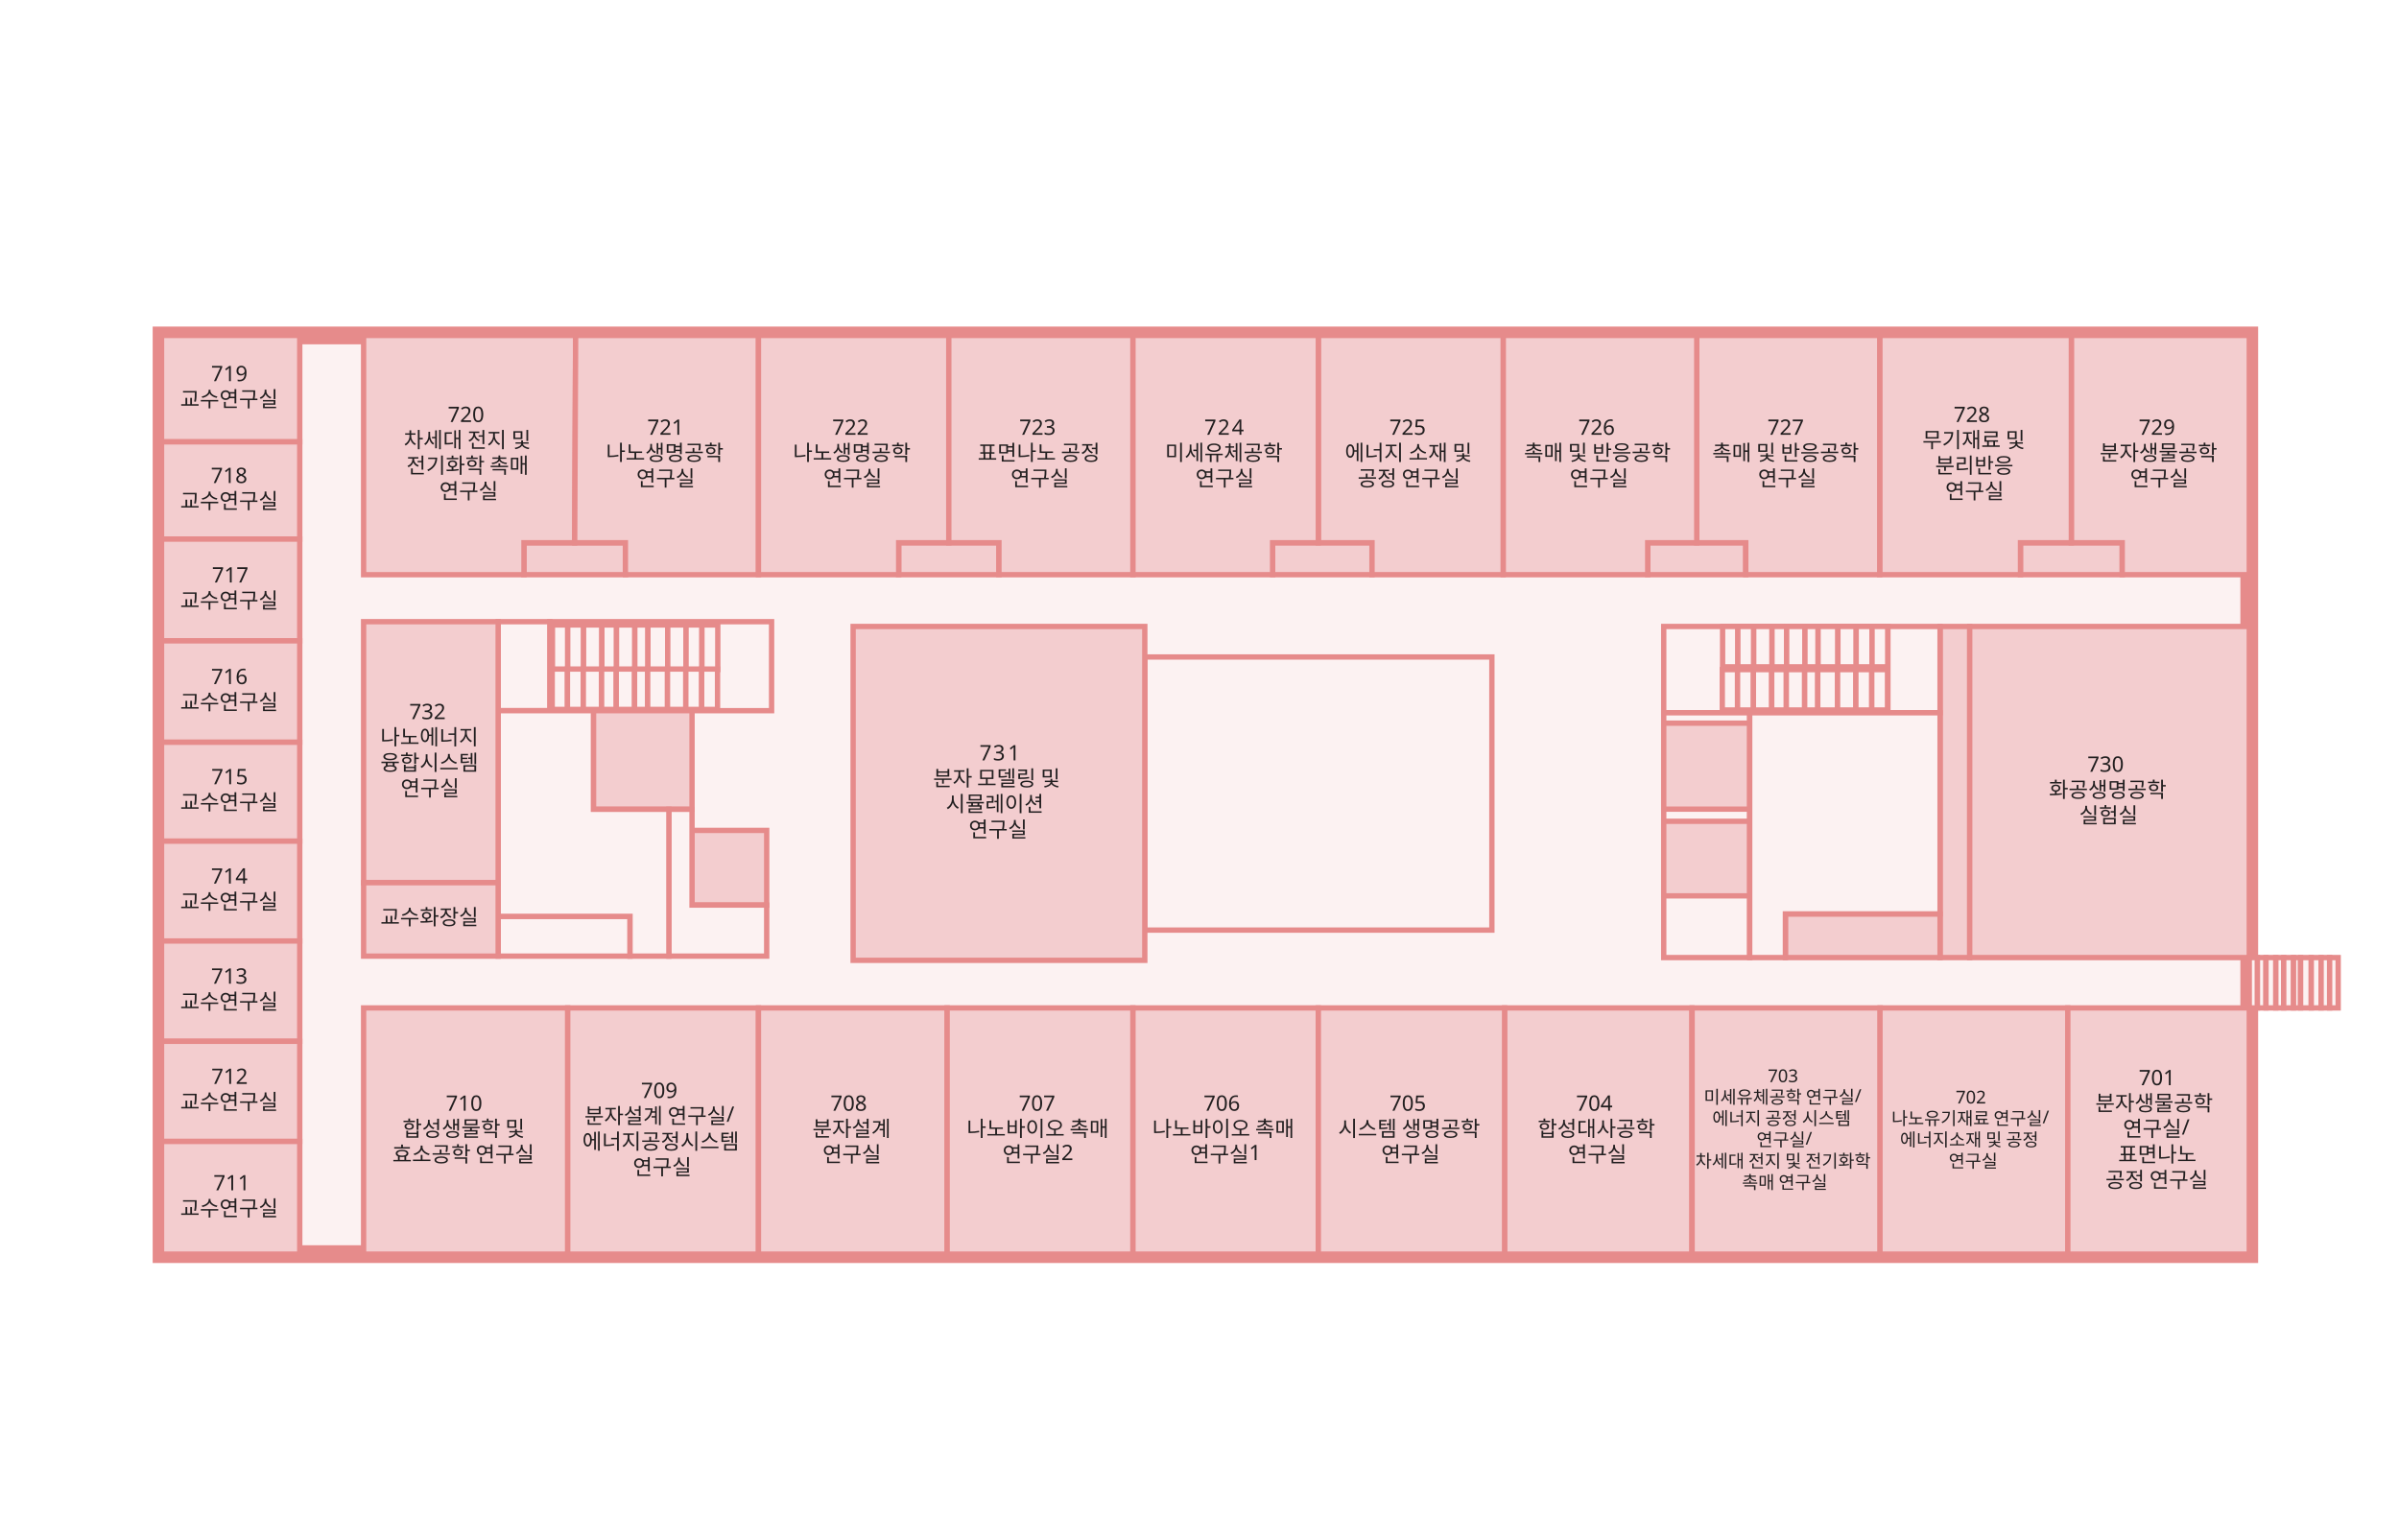
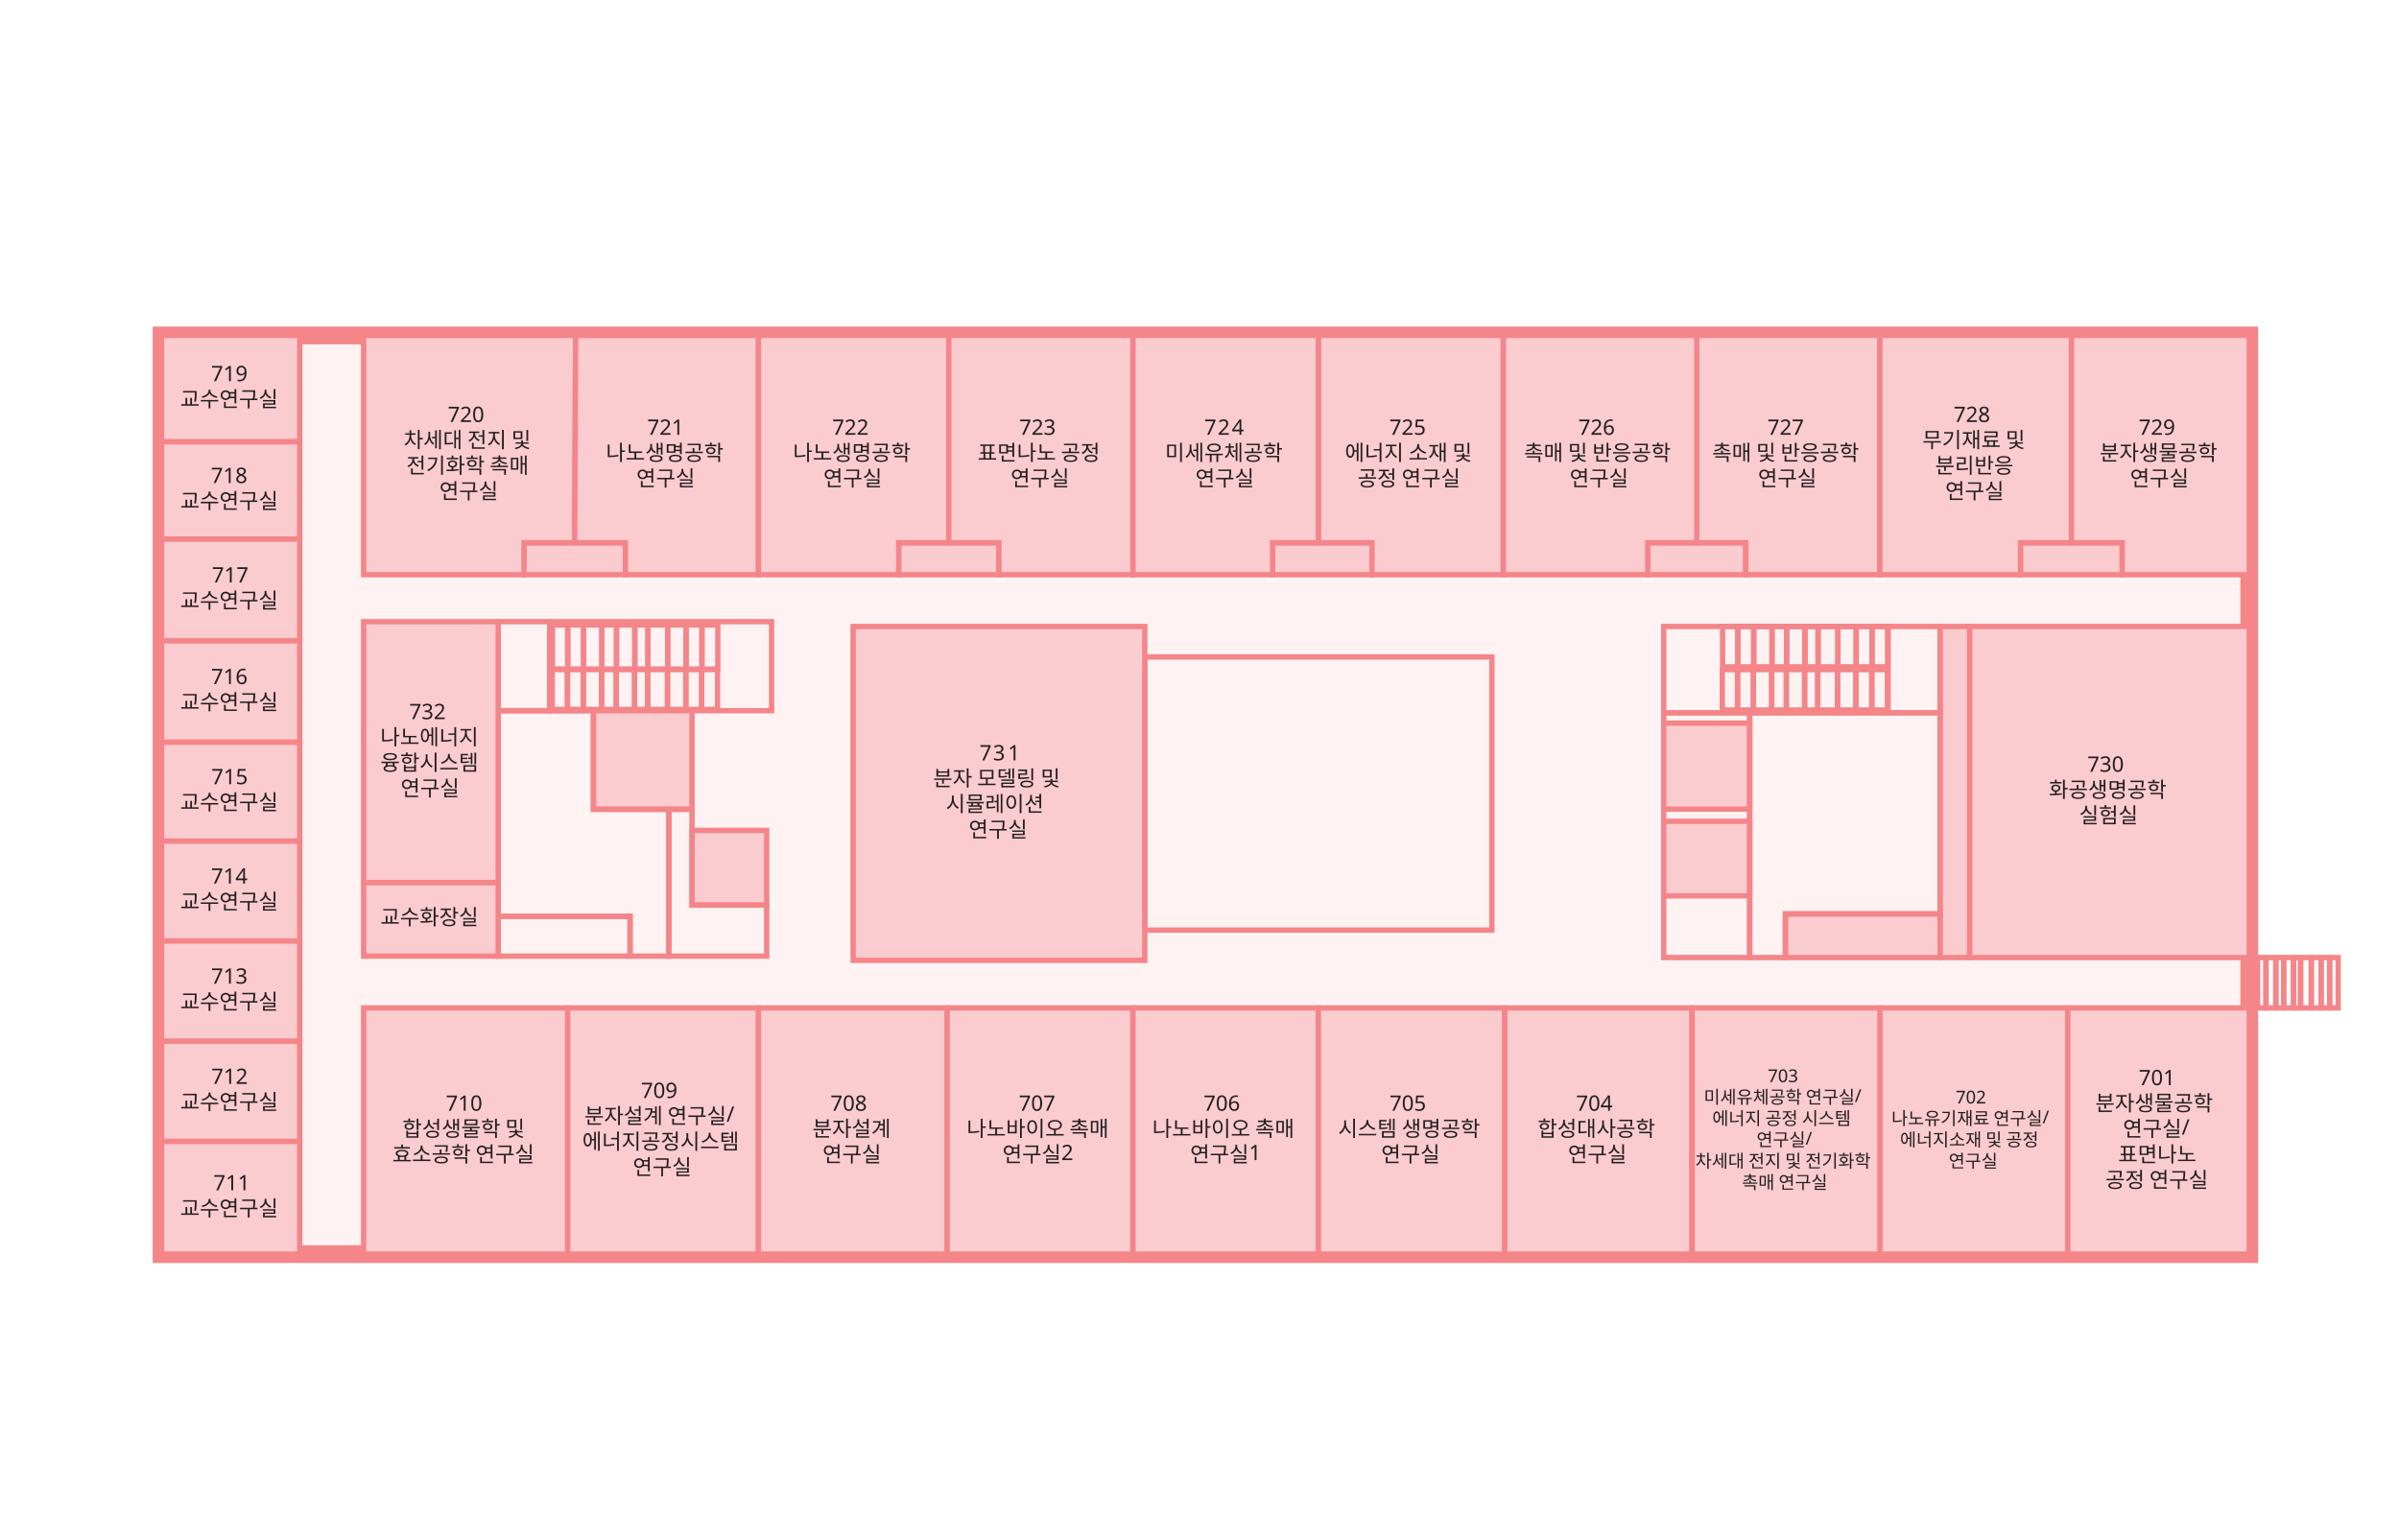
<svg xmlns="http://www.w3.org/2000/svg" id="_x37_" viewBox="0 0 1350.69 867.01">
  <defs>
    <style>
      .cls-1 {
-         fill: #fcf2f2;
-         stroke-width: 10px;
+         fill: none;
+       }
+ 
+       .cls-1, .cls-2 {
+         stroke-width: 3px;
      }

      .cls-1, .cls-2, .cls-3 {
-         stroke: #e68b8b;
+         stroke: #f48589;
        stroke-miterlimit: 10;
      }

      .cls-2 {
-         fill: #fcf2f2;
-       }
- 
-       .cls-2, .cls-3 {
-         stroke-width: 3px;
+         fill: #facbcf;
      }

      .cls-4 {
+         letter-spacing: -.03em;
+       }
+ 
+       .cls-5 {
        font-size: 12px;
      }

-       .cls-4, .cls-5 {
-         fill: #221f20;
+       .cls-5, .cls-6 {
+         fill: #231f20;
        font-family: NanumSquareNeoTTF-dEb, 'NanumSquare Neo';
      }

-       .cls-5 {
+       .cls-6 {
        font-size: 10px;
-       }
- 
-       .cls-6 {
-         letter-spacing: -.03em;
      }

      .cls-7 {
        letter-spacing: -.01em;
      }

      .cls-3 {
-         fill: #f3cdcf;
+         fill: #fef2f2;
+         stroke-width: 10px;
      }
    </style>
  </defs>
  <g id="Layer_x5F_border-9" data-name="Layer_x5F_border">
-     <rect class="cls-1" x="90.96" y="188.88" width="1175.42" height="517.29" />
+     <rect class="cls-3" x="90.96" y="188.88" width="1175.42" height="517.29" />
    <g>
-       <rect class="cls-2" x="1266.38" y="539.19" width="4.62" height="28.35" />
-       <rect class="cls-2" x="1271" y="539.19" width="4.8" height="28.35" />
-       <rect class="cls-2" x="1275.8" y="539.19" width="5.54" height="28.35" />
-       <rect class="cls-2" x="1281.34" y="539.19" width="4.43" height="28.35" />
-       <rect class="cls-2" x="1285.78" y="539.19" width="5.54" height="28.35" />
-       <rect class="cls-2" x="1291.32" y="539.19" width="3.97" height="28.35" />
-       <rect class="cls-2" x="1295.29" y="539.19" width="6" height="28.35" />
-       <rect class="cls-2" x="1301.3" y="539.19" width="5.54" height="28.35" />
-       <rect class="cls-2" x="1306.84" y="539.19" width="4.8" height="28.35" />
-       <rect class="cls-2" x="1311.64" y="539.19" width="4.8" height="28.35" />
+       <rect class="cls-1" x="1266.38" y="539.19" width="4.62" height="28.35" />
+       <rect class="cls-1" x="1271" y="539.19" width="4.8" height="28.35" />
+       <rect class="cls-1" x="1275.8" y="539.19" width="5.54" height="28.35" />
+       <rect class="cls-1" x="1281.34" y="539.19" width="4.43" height="28.35" />
+       <rect class="cls-1" x="1285.78" y="539.19" width="5.54" height="28.35" />
+       <rect class="cls-1" x="1291.32" y="539.19" width="3.97" height="28.35" />
+       <rect class="cls-1" x="1295.29" y="539.19" width="6" height="28.35" />
+       <rect class="cls-1" x="1301.3" y="539.19" width="5.54" height="28.35" />
+       <rect class="cls-1" x="1306.84" y="539.19" width="4.8" height="28.35" />
+       <rect class="cls-1" x="1311.64" y="539.19" width="4.8" height="28.35" />
    </g>
  </g>
  <g id="Layer_x5F_others-9" data-name="Layer_x5F_others">
-     <rect class="cls-3" x="1092.3" y="352.75" width="16.69" height="186.44" />
-     <rect class="cls-2" x="936.71" y="352.75" width="126.24" height="48.59" />
-     <rect class="cls-2" x="936.71" y="401.35" width="48.41" height="137.84" />
-     <rect class="cls-3" x="936.71" y="407.2" width="48.41" height="48.41" />
-     <rect class="cls-3" x="936.71" y="462.45" width="48.41" height="41.99" />
-     <rect class="cls-3" x="1005.22" y="514.6" width="87.07" height="24.59" />
+     <rect class="cls-2" x="1092.3" y="352.75" width="16.69" height="186.44" />
+     <rect class="cls-1" x="936.71" y="352.75" width="126.24" height="48.59" />
+     <rect class="cls-1" x="936.71" y="401.35" width="48.41" height="137.84" />
+     <rect class="cls-2" x="936.71" y="407.2" width="48.41" height="48.41" />
+     <rect class="cls-2" x="936.71" y="462.45" width="48.41" height="41.99" />
+     <rect class="cls-2" x="1005.22" y="514.6" width="87.07" height="24.59" />
    <g>
-       <rect class="cls-2" x="969.86" y="352.75" width="8.59" height="22.73" />
-       <rect class="cls-2" x="978.45" y="352.75" width="8.93" height="22.73" />
-       <rect class="cls-2" x="987.38" y="352.75" width="10.3" height="22.73" />
-       <rect class="cls-2" x="997.68" y="352.75" width="8.24" height="22.73" />
-       <rect class="cls-2" x="1005.93" y="352.75" width="10.3" height="22.73" />
-       <rect class="cls-2" x="1016.23" y="352.75" width="7.38" height="22.73" />
-       <rect class="cls-2" x="1023.62" y="352.75" width="11.16" height="22.73" />
-       <rect class="cls-2" x="1034.78" y="352.75" width="10.3" height="22.73" />
-       <rect class="cls-2" x="1045.08" y="352.75" width="8.93" height="22.73" />
-       <rect class="cls-2" x="1054.01" y="352.75" width="8.93" height="22.73" />
+       <rect class="cls-1" x="969.86" y="352.75" width="8.59" height="22.73" />
+       <rect class="cls-1" x="978.45" y="352.75" width="8.93" height="22.73" />
+       <rect class="cls-1" x="987.38" y="352.75" width="10.3" height="22.73" />
+       <rect class="cls-1" x="997.68" y="352.75" width="8.24" height="22.73" />
+       <rect class="cls-1" x="1005.93" y="352.75" width="10.3" height="22.73" />
+       <rect class="cls-1" x="1016.23" y="352.75" width="7.38" height="22.73" />
+       <rect class="cls-1" x="1023.62" y="352.75" width="11.16" height="22.73" />
+       <rect class="cls-1" x="1034.78" y="352.75" width="10.3" height="22.73" />
+       <rect class="cls-1" x="1045.08" y="352.75" width="8.93" height="22.73" />
+       <rect class="cls-1" x="1054.01" y="352.75" width="8.93" height="22.73" />
    </g>
    <g>
-       <rect class="cls-2" x="969.69" y="377.05" width="8.59" height="22.73" />
-       <rect class="cls-2" x="978.28" y="377.05" width="8.93" height="22.73" />
-       <rect class="cls-2" x="987.21" y="377.05" width="10.3" height="22.73" />
-       <rect class="cls-2" x="997.51" y="377.05" width="8.24" height="22.73" />
-       <rect class="cls-2" x="1005.75" y="377.05" width="10.3" height="22.73" />
-       <rect class="cls-2" x="1016.06" y="377.05" width="7.38" height="22.73" />
-       <rect class="cls-2" x="1023.44" y="377.05" width="11.16" height="22.73" />
-       <rect class="cls-2" x="1034.61" y="377.05" width="10.3" height="22.73" />
-       <rect class="cls-2" x="1044.91" y="377.05" width="8.93" height="22.73" />
-       <rect class="cls-2" x="1053.84" y="377.05" width="8.93" height="22.73" />
+       <rect class="cls-1" x="969.69" y="377.05" width="8.59" height="22.73" />
+       <rect class="cls-1" x="978.28" y="377.05" width="8.93" height="22.73" />
+       <rect class="cls-1" x="987.21" y="377.05" width="10.3" height="22.73" />
+       <rect class="cls-1" x="997.51" y="377.05" width="8.24" height="22.73" />
+       <rect class="cls-1" x="1005.75" y="377.05" width="10.3" height="22.73" />
+       <rect class="cls-1" x="1016.06" y="377.05" width="7.38" height="22.73" />
+       <rect class="cls-1" x="1023.44" y="377.05" width="11.16" height="22.73" />
+       <rect class="cls-1" x="1034.61" y="377.05" width="10.3" height="22.73" />
+       <rect class="cls-1" x="1044.91" y="377.05" width="8.93" height="22.73" />
+       <rect class="cls-1" x="1053.84" y="377.05" width="8.93" height="22.73" />
    </g>
-     <rect class="cls-2" x="1062.94" y="352.75" width="29.35" height="48.59" />
-     <rect class="cls-2" x="280.48" y="515.98" width="74.26" height="22.39" />
-     <rect class="cls-3" x="389.63" y="467.59" width="42.04" height="42.04" />
-     <rect class="cls-2" x="309.52" y="350.06" width="124.9" height="50.11" />
-     <rect class="cls-3" x="334.11" y="400.17" width="55.52" height="55.52" />
-     <polygon class="cls-2" points="389.63 455.7 389.63 509.63 431.67 509.63 431.67 538.37 376.59 538.37 376.59 455.7 389.63 455.7" />
+     <rect class="cls-1" x="1062.94" y="352.75" width="29.35" height="48.59" />
+     <rect class="cls-1" x="280.48" y="515.98" width="74.26" height="22.39" />
+     <rect class="cls-2" x="389.63" y="467.59" width="42.04" height="42.04" />
+     <rect class="cls-1" x="309.52" y="350.06" width="124.9" height="50.11" />
+     <rect class="cls-2" x="334.11" y="400.17" width="55.52" height="55.52" />
+     <polygon class="cls-1" points="389.63 455.7 389.63 509.63 431.67 509.63 431.67 538.37 376.59 538.37 376.59 455.7 389.63 455.7" />
    <g>
-       <rect class="cls-2" x="311.05" y="351.91" width="8.59" height="25.11" />
-       <rect class="cls-2" x="319.64" y="351.91" width="8.93" height="25.11" />
-       <rect class="cls-2" x="328.57" y="351.91" width="10.3" height="25.11" />
-       <rect class="cls-2" x="338.87" y="351.91" width="8.24" height="25.11" />
-       <rect class="cls-2" x="347.11" y="351.91" width="10.3" height="25.11" />
-       <rect class="cls-2" x="357.42" y="351.91" width="7.38" height="25.11" />
-       <rect class="cls-2" x="364.8" y="351.91" width="11.16" height="25.11" />
-       <rect class="cls-2" x="375.97" y="351.91" width="10.3" height="25.11" />
-       <rect class="cls-2" x="386.27" y="351.91" width="8.93" height="25.11" />
-       <rect class="cls-2" x="395.2" y="351.91" width="8.93" height="25.11" />
+       <rect class="cls-1" x="311.05" y="351.91" width="8.59" height="25.11" />
+       <rect class="cls-1" x="319.64" y="351.91" width="8.93" height="25.11" />
+       <rect class="cls-1" x="328.57" y="351.91" width="10.3" height="25.11" />
+       <rect class="cls-1" x="338.87" y="351.91" width="8.24" height="25.11" />
+       <rect class="cls-1" x="347.11" y="351.91" width="10.3" height="25.11" />
+       <rect class="cls-1" x="357.42" y="351.91" width="7.38" height="25.11" />
+       <rect class="cls-1" x="364.8" y="351.91" width="11.16" height="25.11" />
+       <rect class="cls-1" x="375.97" y="351.91" width="10.3" height="25.11" />
+       <rect class="cls-1" x="386.27" y="351.91" width="8.93" height="25.11" />
+       <rect class="cls-1" x="395.2" y="351.91" width="8.93" height="25.11" />
    </g>
    <g>
-       <rect class="cls-2" x="310.91" y="376.73" width="8.59" height="22.73" />
-       <rect class="cls-2" x="319.49" y="376.73" width="8.93" height="22.73" />
-       <rect class="cls-2" x="328.43" y="376.73" width="10.3" height="22.73" />
-       <rect class="cls-2" x="338.73" y="376.73" width="8.24" height="22.73" />
-       <rect class="cls-2" x="346.97" y="376.73" width="10.3" height="22.73" />
-       <rect class="cls-2" x="357.28" y="376.73" width="7.38" height="22.73" />
-       <rect class="cls-2" x="364.66" y="376.73" width="11.16" height="22.73" />
-       <rect class="cls-2" x="375.82" y="376.73" width="10.3" height="22.73" />
-       <rect class="cls-2" x="386.13" y="376.73" width="8.93" height="22.73" />
-       <rect class="cls-2" x="395.06" y="376.73" width="8.93" height="22.73" />
+       <rect class="cls-1" x="310.91" y="376.73" width="8.59" height="22.73" />
+       <rect class="cls-1" x="319.49" y="376.73" width="8.93" height="22.73" />
+       <rect class="cls-1" x="328.43" y="376.73" width="10.3" height="22.73" />
+       <rect class="cls-1" x="338.73" y="376.73" width="8.24" height="22.73" />
+       <rect class="cls-1" x="346.97" y="376.73" width="10.3" height="22.73" />
+       <rect class="cls-1" x="357.28" y="376.73" width="7.38" height="22.73" />
+       <rect class="cls-1" x="364.66" y="376.73" width="11.16" height="22.73" />
+       <rect class="cls-1" x="375.82" y="376.73" width="10.3" height="22.73" />
+       <rect class="cls-1" x="386.13" y="376.73" width="8.93" height="22.73" />
+       <rect class="cls-1" x="395.06" y="376.73" width="8.93" height="22.73" />
    </g>
-     <rect class="cls-2" x="280.48" y="350.06" width="29.04" height="50.11" />
-     <rect class="cls-3" x="1137.57" y="305.61" width="57.3" height="17.99" />
-     <rect class="cls-3" x="927.7" y="305.61" width="55.21" height="17.99" />
-     <rect class="cls-3" x="716.5" y="305.61" width="55.96" height="17.99" />
-     <rect class="cls-3" x="505.97" y="305.61" width="56.46" height="17.99" />
-     <rect class="cls-3" x="295" y="305.61" width="57.13" height="17.99" />
-     <rect class="cls-2" x="644.55" y="369.93" width="195.41" height="153.79" />
+     <rect class="cls-1" x="280.48" y="350.06" width="29.04" height="50.11" />
+     <rect class="cls-2" x="1137.57" y="305.61" width="57.3" height="17.99" />
+     <rect class="cls-2" x="927.7" y="305.61" width="55.21" height="17.99" />
+     <rect class="cls-2" x="716.5" y="305.61" width="55.96" height="17.99" />
+     <rect class="cls-2" x="505.97" y="305.61" width="56.46" height="17.99" />
+     <rect class="cls-2" x="295" y="305.61" width="57.13" height="17.99" />
+     <rect class="cls-1" x="644.55" y="369.93" width="195.41" height="153.79" />
  </g>
  <g id="Layer_248">
-     <polygon class="cls-2" points="280.48 400.17 280.48 515.98 354.73 515.98 354.73 538.37 376.59 538.37 376.59 455.7 334.11 455.7 334.11 400.17 280.48 400.17" />
+     <polygon class="cls-1" points="280.48 400.17 280.48 515.98 354.73 515.98 354.73 538.37 376.59 538.37 376.59 455.7 334.11 455.7 334.11 400.17 280.48 400.17" />
  </g>
  <g id="Layer_244">
-     <polygon class="cls-3" points="204.72 323.6 295 323.6 295 305.61 323.56 305.61 324.1 188.88 204.72 188.88 204.72 323.6" />
-     <text class="cls-4" transform="translate(252.08 237.62)">
+     <polygon class="cls-2" points="204.72 323.6 295 323.6 295 305.61 323.56 305.61 324.1 188.88 204.72 188.88 204.72 323.6" />
+     <text class="cls-5" transform="translate(252.08 237.62)">
      <tspan x="0" y="0">720</tspan>
      <tspan x="-24.77" y="14.4">차세대 전지 및</tspan>
      <tspan x="-23.28" y="28.8">전기화학 촉매</tspan>
      <tspan x="-4.73" y="43.2">연구실</tspan>
    </text>
  </g>
  <g id="Layer_245">
-     <polygon class="cls-3" points="352.12 323.6 427.03 323.6 427.03 188.88 324.1 188.88 323.56 305.61 352.12 305.61 352.12 323.6" />
-     <text class="cls-4" transform="translate(364.4 244.82)">
+     <polygon class="cls-2" points="352.12 323.6 427.03 323.6 427.03 188.88 324.1 188.88 323.56 305.61 352.12 305.61 352.12 323.6" />
+     <text class="cls-5" transform="translate(364.4 244.82)">
      <tspan x="0" y="0">721</tspan>
      <tspan x="-23.23" y="14.4">나노생명공학</tspan>
      <tspan x="-6.17" y="28.8">연구실</tspan>
    </text>
  </g>
  <g id="Layer_246">
-     <polygon class="cls-3" points="505.97 323.6 427.03 323.6 427.03 188.88 534.2 188.88 534.2 305.61 505.97 305.61 505.97 323.6" />
-     <text class="cls-4" transform="translate(468.55 244.82)">
+     <polygon class="cls-2" points="505.97 323.6 427.03 323.6 427.03 188.88 534.2 188.88 534.2 305.61 505.97 305.61 505.97 323.6" />
+     <text class="cls-5" transform="translate(468.55 244.82)">
      <tspan x="0" y="0">722</tspan>
      <tspan x="-22.06" y="14.4">나노생명공학</tspan>
      <tspan x="-5" y="28.8">연구실</tspan>
    </text>
  </g>
  <g id="Layer_247">
-     <polygon class="cls-3" points="562.43 323.6 637.89 323.6 637.89 188.88 534.2 188.88 534.2 305.61 562.43 305.61 562.43 323.6" />
-     <text class="cls-4" transform="translate(573.85 244.82)">
+     <polygon class="cls-2" points="562.43 323.6 637.89 323.6 637.89 188.88 534.2 188.88 534.2 305.61 562.43 305.61 562.43 323.6" />
+     <text class="cls-5" transform="translate(573.85 244.82)">
      <tspan x="0" y="0">723</tspan>
      <tspan x="-23.42" y="14.4">표면나노 공정</tspan>
      <tspan x="-4.87" y="28.8">연구실</tspan>
    </text>
  </g>
  <g id="Layer_229">
-     <rect class="cls-3" x="847.11" y="567.54" width="105.43" height="138.63" />
-     <text class="cls-4" transform="translate(887.34 625.44)">
+     <rect class="cls-2" x="847.11" y="567.54" width="105.43" height="138.63" />
+     <text class="cls-5" transform="translate(887.34 625.44)">
      <tspan x="0" y="0">704</tspan>
      <tspan x="-21.64" y="14.4">합성대사공학</tspan>
      <tspan x="-4.57" y="28.8">연구실</tspan>
    </text>
  </g>
  <g id="Layer_230">
-     <rect class="cls-3" x="952.7" y="567.54" width="105.93" height="138.63" />
-     <text class="cls-5" transform="translate(995.28 609.34)">
+     <rect class="cls-2" x="952.7" y="567.54" width="105.93" height="138.63" />
+     <text class="cls-6" transform="translate(995.28 609.34)">
      <tspan x="0" y="0">703</tspan>
      <tspan x="-36.02" y="12">미세유체공학 연구실/</tspan>
      <tspan x="-31.25" y="24">에너지 공정 시스템 </tspan>
      <tspan x="-6.34" y="36">연구실/</tspan>
      <tspan x="-40.73" y="48">차세대 전지 및 전기화학</tspan>
      <tspan x="-14.56" y="60">촉매 연구실</tspan>
    </text>
  </g>
  <g id="Layer_231">
-     <rect class="cls-3" x="1058.48" y="567.54" width="105.74" height="138.63" />
-     <text class="cls-5" transform="translate(1101.07 621.34)">
+     <rect class="cls-2" x="1058.48" y="567.54" width="105.74" height="138.63" />
+     <text class="cls-6" transform="translate(1101.07 621.34)">
      <tspan x="0" y="0">702</tspan>
      <tspan x="-36.12" y="12">나노유기재료 연구실/</tspan>
      <tspan x="-31.36" y="24">에너지소재 및 공정 </tspan>
      <tspan x="-3.94" y="36">연구실</tspan>
    </text>
  </g>
  <g id="Layer_232">
-     <rect class="cls-3" x="1164.22" y="567.54" width="102.16" height="138.63" />
-     <text class="cls-4" transform="translate(1204.14 611.04)">
+     <rect class="cls-2" x="1164.22" y="567.54" width="102.16" height="138.63" />
+     <text class="cls-5" transform="translate(1204.14 611.04)">
      <tspan x="0" y="0">701</tspan>
      <tspan x="-24.45" y="14.4">분자생물공학 </tspan>
      <tspan x="-8.9" y="28.8">연구실/</tspan>
      <tspan x="-11.59" y="43.2">표면나노</tspan>
      <tspan x="-18.76" y="57.6">공정 연구실</tspan>
    </text>
  </g>
  <g id="Layer_233">
-     <rect class="cls-3" x="1108.99" y="352.75" width="157.39" height="186.44" />
-     <text class="cls-4" transform="translate(1175.22 434.55)">
+     <rect class="cls-2" x="1108.99" y="352.75" width="157.39" height="186.44" />
+     <text class="cls-5" transform="translate(1175.22 434.55)">
      <tspan x="0" y="0">730</tspan>
      <tspan x="-21.67" y="14.4">화공생명공학</tspan>
      <tspan x="-4.6" y="28.8">실험실</tspan>
    </text>
  </g>
  <g id="Layer_234">
-     <polygon class="cls-2" points="1005.22 539.19 1005.22 514.6 1092.3 514.6 1092.3 401.35 985.11 401.35 985.11 539.19 1005.22 539.19" />
+     <polygon class="cls-1" points="1005.22 539.19 1005.22 514.6 1092.3 514.6 1092.3 401.35 985.11 401.35 985.11 539.19 1005.22 539.19" />
  </g>
  <g id="Layer_235">
-     <rect class="cls-3" x="480.32" y="352.75" width="164.23" height="188" />
-     <text class="cls-4" transform="translate(551.47 428.14)">
+     <rect class="cls-2" x="480.32" y="352.75" width="164.23" height="188" />
+     <text class="cls-5" transform="translate(551.47 428.14)">
      <tspan x="0" y="0">7</tspan>
      <tspan class="cls-7" x="7.57" y="0">3</tspan>
      <tspan x="15.98" y="0">1</tspan>
      <tspan x="-26.14" y="14.4">분자 모델링 및</tspan>
      <tspan x="-18.97" y="28.8">시뮬레이션 </tspan>
      <tspan x="-6.1" y="43.2">연구실</tspan>
    </text>
  </g>
  <g id="Layer_236">
-     <rect class="cls-3" x="204.72" y="350.06" width="75.75" height="146.97" />
-     <text class="cls-4" transform="translate(230.41 404.93)">
+     <rect class="cls-2" x="204.72" y="350.06" width="75.75" height="146.97" />
+     <text class="cls-5" transform="translate(230.41 404.93)">
      <tspan x="0" y="0">732</tspan>
      <tspan x="-16.25" y="14.4">나노에너지</tspan>
      <tspan x="-16.25" y="28.8">융합시스템</tspan>
      <tspan x="-4.87" y="43.2">연구실</tspan>
    </text>
  </g>
  <g id="Layer_237">
-     <rect class="cls-3" x="204.72" y="497.03" width="75.75" height="41.34" />
-     <text class="cls-4" transform="translate(214.16 520.68)">
+     <rect class="cls-2" x="204.72" y="497.03" width="75.75" height="41.34" />
+     <text class="cls-5" transform="translate(214.16 520.68)">
      <tspan x="0" y="0">교수화장실</tspan>
    </text>
  </g>
  <g id="Layer_238">
-     <polygon class="cls-3" points="1194.86 323.6 1266.38 323.6 1266.38 188.88 1166.21 188.88 1166.21 305.61 1194.86 305.61 1194.86 323.6" />
-     <text class="cls-4" transform="translate(1204.11 244.82)">
+     <polygon class="cls-2" points="1194.86 323.6 1266.38 323.6 1266.38 188.88 1166.21 188.88 1166.21 305.61 1194.86 305.61 1194.86 323.6" />
+     <text class="cls-5" transform="translate(1204.11 244.82)">
      <tspan x="0" y="0">729</tspan>
      <tspan x="-21.94" y="14.4">분자생물공학</tspan>
      <tspan x="-4.87" y="28.8">연구실</tspan>
    </text>
  </g>
  <g id="Layer_239">
-     <polygon class="cls-3" points="1137.57 323.6 1137.57 305.61 1166.21 305.61 1166.21 188.88 1058.31 188.88 1058.31 323.6 1137.57 323.6" />
-     <text class="cls-4" transform="translate(1099.94 237.62)">
+     <polygon class="cls-2" points="1137.57 323.6 1137.57 305.61 1166.21 305.61 1166.21 188.88 1058.31 188.88 1058.31 323.6 1137.57 323.6" />
+     <text class="cls-5" transform="translate(1099.94 237.62)">
      <tspan x="0" y="0">728</tspan>
      <tspan x="-17.61" y="14.4">무기재료 및</tspan>
      <tspan x="-10.43" y="28.8">분리반응</tspan>
      <tspan x="-4.75" y="43.2">연구실</tspan>
    </text>
  </g>
  <g id="Layer_240">
-     <polygon class="cls-3" points="982.91 323.6 1058.31 323.6 1058.31 188.88 955.31 188.88 955.31 305.61 982.91 305.61 982.91 323.6" />
-     <text class="cls-4" transform="translate(995.09 244.82)">
+     <polygon class="cls-2" points="982.91 323.6 1058.31 323.6 1058.31 188.88 955.31 188.88 955.31 305.61 982.91 305.61 982.91 323.6" />
+     <text class="cls-5" transform="translate(995.09 244.82)">
      <tspan x="0" y="0">727</tspan>
      <tspan x="-31.08" y="14.4">촉매 및 반응공학</tspan>
      <tspan x="-5.35" y="28.8">연구실</tspan>
    </text>
  </g>
  <g id="Layer_241">
-     <polygon class="cls-3" points="927.7 323.6 927.7 305.61 955.31 305.61 955.31 188.88 846.31 188.88 846.31 323.6 927.7 323.6" />
-     <text class="cls-4" transform="translate(888.62 244.82)">
+     <polygon class="cls-2" points="927.7 323.6 927.7 305.61 955.31 305.61 955.31 188.88 846.31 188.88 846.31 323.6 927.7 323.6" />
+     <text class="cls-5" transform="translate(888.62 244.82)">
      <tspan x="0" y="0">726</tspan>
      <tspan x="-30.6" y="14.4">촉매 및 반응공학</tspan>
      <tspan x="-4.87" y="28.8">연구실</tspan>
    </text>
  </g>
  <g id="Layer_242">
-     <polygon class="cls-3" points="772.47 323.6 846.31 323.6 846.31 188.88 742.25 188.88 742.25 305.61 772.47 305.61 772.47 323.6" />
-     <text class="cls-4" transform="translate(782.21 244.82)">
+     <polygon class="cls-2" points="772.47 323.6 846.31 323.6 846.31 188.88 742.25 188.88 742.25 305.61 772.47 305.61 772.47 323.6" />
+     <text class="cls-5" transform="translate(782.21 244.82)">
      <tspan x="0" y="0">725</tspan>
      <tspan x="-25.03" y="14.4">에너지 소재 및</tspan>
      <tspan x="-17.86" y="28.8">공정 연구실</tspan>
    </text>
  </g>
  <g id="Layer_243">
-     <polygon class="cls-3" points="716.5 323.6 716.5 305.61 742.25 305.61 742.25 188.88 637.89 188.88 637.89 323.6 716.5 323.6" />
-     <text class="cls-4" transform="translate(678.03 244.82)">
+     <polygon class="cls-2" points="716.5 323.6 716.5 305.61 742.25 305.61 742.25 188.88 637.89 188.88 637.89 323.6 716.5 323.6" />
+     <text class="cls-5" transform="translate(678.03 244.82)">
      <tspan x="0" y="0">7</tspan>
-       <tspan class="cls-6" x="7.57" y="0">2</tspan>
+       <tspan class="cls-4" x="7.57" y="0">2</tspan>
      <tspan x="15.49" y="0">4</tspan>
      <tspan x="-22.09" y="14.4">미세유체공학</tspan>
      <tspan x="-5.02" y="28.8">연구실</tspan>
    </text>
  </g>
  <g id="Layer_214">
-     <rect class="cls-3" x="90.96" y="188.88" width="77.8" height="59.92" />
-     <text class="cls-4" transform="translate(118.84 214.62)">
+     <rect class="cls-2" x="90.96" y="188.88" width="77.8" height="59.92" />
+     <text class="cls-5" transform="translate(118.84 214.62)">
      <tspan x="0" y="0">719</tspan>
      <tspan x="-17.42" y="14.4">교수연구실</tspan>
    </text>
  </g>
  <g id="Layer_215">
-     <rect class="cls-3" x="90.96" y="248.8" width="77.8" height="54.76" />
-     <text class="cls-4" transform="translate(118.71 271.96)">
+     <rect class="cls-2" x="90.96" y="248.8" width="77.8" height="54.76" />
+     <text class="cls-5" transform="translate(118.71 271.96)">
      <tspan x="0" y="0">718</tspan>
      <tspan x="-17.29" y="14.4">교수연구실</tspan>
    </text>
  </g>
  <g id="Layer_216">
-     <rect class="cls-3" x="90.96" y="303.56" width="77.8" height="57.3" />
-     <text class="cls-4" transform="translate(119.32 327.99)">
+     <rect class="cls-2" x="90.96" y="303.56" width="77.8" height="57.3" />
+     <text class="cls-5" transform="translate(119.32 327.99)">
      <tspan x="0" y="0">717</tspan>
      <tspan x="-17.9" y="14.4">교수연구실</tspan>
    </text>
  </g>
  <g id="Layer_217">
-     <rect class="cls-3" x="90.96" y="360.85" width="77.8" height="57.1" />
-     <text class="cls-4" transform="translate(118.84 385.19)">
+     <rect class="cls-2" x="90.96" y="360.85" width="77.8" height="57.1" />
+     <text class="cls-5" transform="translate(118.84 385.19)">
      <tspan x="0" y="0">716</tspan>
      <tspan x="-17.42" y="14.4">교수연구실</tspan>
    </text>
  </g>
  <g id="Layer_218">
-     <rect class="cls-3" x="90.96" y="417.95" width="77.8" height="55.69" />
-     <text class="cls-4" transform="translate(118.96 441.58)">
+     <rect class="cls-2" x="90.96" y="417.95" width="77.8" height="55.69" />
+     <text class="cls-5" transform="translate(118.96 441.58)">
      <tspan x="0" y="0">715</tspan>
      <tspan x="-17.54" y="14.4">교수연구실</tspan>
    </text>
  </g>
  <g id="Layer_219">
-     <rect class="cls-3" x="90.96" y="473.64" width="77.8" height="56.22" />
-     <text class="cls-4" transform="translate(118.81 497.54)">
+     <rect class="cls-2" x="90.96" y="473.64" width="77.8" height="56.22" />
+     <text class="cls-5" transform="translate(118.81 497.54)">
      <tspan x="0" y="0">714</tspan>
      <tspan x="-17.39" y="14.4">교수연구실</tspan>
    </text>
  </g>
  <g id="Layer_220">
-     <rect class="cls-3" x="90.96" y="529.86" width="77.8" height="56.48" />
-     <text class="cls-4" transform="translate(118.84 553.88)">
+     <rect class="cls-2" x="90.96" y="529.86" width="77.8" height="56.48" />
+     <text class="cls-5" transform="translate(118.84 553.88)">
      <tspan x="0" y="0">713</tspan>
      <tspan x="-17.42" y="14.4">교수연구실</tspan>
    </text>
  </g>
  <g id="Layer_221">
-     <rect class="cls-3" x="90.96" y="586.34" width="77.8" height="56.39" />
-     <text class="cls-4" transform="translate(118.97 610.32)">
+     <rect class="cls-2" x="90.96" y="586.34" width="77.8" height="56.39" />
+     <text class="cls-5" transform="translate(118.97 610.32)">
      <tspan x="0" y="0">712</tspan>
      <tspan x="-17.54" y="14.4">교수연구실</tspan>
    </text>
  </g>
  <g id="Layer_222">
-     <rect class="cls-3" x="90.96" y="642.73" width="77.8" height="63.44" />
-     <text class="cls-4" transform="translate(120.14 670.24)">
+     <rect class="cls-2" x="90.96" y="642.73" width="77.8" height="63.44" />
+     <text class="cls-5" transform="translate(120.14 670.24)">
      <tspan x="0" y="0">711</tspan>
      <tspan x="-18.71" y="14.4">교수연구실</tspan>
    </text>
  </g>
  <g id="Layer_223">
-     <rect class="cls-3" x="204.72" y="567.54" width="114.91" height="138.63" />
-     <text class="cls-4" transform="translate(251.01 625.44)">
+     <rect class="cls-2" x="204.72" y="567.54" width="114.91" height="138.63" />
+     <text class="cls-5" transform="translate(251.01 625.44)">
      <tspan x="0" y="0">710</tspan>
      <tspan x="-24.45" y="14.4">합성생물학 및</tspan>
      <tspan x="-30.14" y="28.8">효소공학 연구실</tspan>
    </text>
  </g>
  <g id="Layer_224">
-     <rect class="cls-3" x="319.64" y="567.54" width="107.39" height="138.63" />
-     <text class="cls-4" transform="translate(360.87 618.24)">
+     <rect class="cls-2" x="319.64" y="567.54" width="107.39" height="138.63" />
+     <text class="cls-5" transform="translate(360.87 618.24)">
      <tspan x="0" y="0">709</tspan>
      <tspan x="-31.84" y="14.4">분자설계 연구실/</tspan>
      <tspan x="-33.04" y="28.8">에너지공정시스템</tspan>
      <tspan x="-4.6" y="43.2">연구실</tspan>
    </text>
  </g>
  <g id="Layer_225">
-     <rect class="cls-3" x="427.03" y="567.54" width="106.25" height="138.63" />
-     <text class="cls-4" transform="translate(467.56 625.44)">
+     <rect class="cls-2" x="427.03" y="567.54" width="106.25" height="138.63" />
+     <text class="cls-5" transform="translate(467.56 625.44)">
      <tspan x="0" y="0">708</tspan>
      <tspan x="-10.16" y="14.4">분자설계</tspan>
      <tspan x="-4.48" y="28.8">연구실</tspan>
    </text>
  </g>
  <g id="Layer_226">
-     <rect class="cls-3" x="533.27" y="567.54" width="104.61" height="138.63" />
-     <text class="cls-4" transform="translate(573.6 625.44)">
+     <rect class="cls-2" x="533.27" y="567.54" width="104.61" height="138.63" />
+     <text class="cls-5" transform="translate(573.6 625.44)">
      <tspan x="0" y="0">707</tspan>
      <tspan x="-29.32" y="14.4">나노바이오 촉매</tspan>
      <tspan x="-9.22" y="28.8">연구실2</tspan>
    </text>
  </g>
  <g id="Layer_227">
-     <rect class="cls-3" x="637.89" y="567.54" width="104.36" height="138.63" />
-     <text class="cls-4" transform="translate(677.61 625.44)">
+     <rect class="cls-2" x="637.89" y="567.54" width="104.36" height="138.63" />
+     <text class="cls-5" transform="translate(677.61 625.44)">
      <tspan x="0" y="0">706</tspan>
      <tspan x="-28.84" y="14.4">나노바이오 촉매</tspan>
      <tspan x="-7.57" y="28.8">연구실1</tspan>
    </text>
  </g>
  <g id="Layer_228">
-     <rect class="cls-3" x="742.25" y="567.54" width="104.86" height="138.63" />
-     <text class="cls-4" transform="translate(782.34 625.44)">
+     <rect class="cls-2" x="742.25" y="567.54" width="104.86" height="138.63" />
+     <text class="cls-5" transform="translate(782.34 625.44)">
      <tspan x="0" y="0">705</tspan>
      <tspan x="-28.96" y="14.4">시스템 생명공학</tspan>
      <tspan x="-4.72" y="28.8">연구실</tspan>
    </text>
  </g>
</svg>
